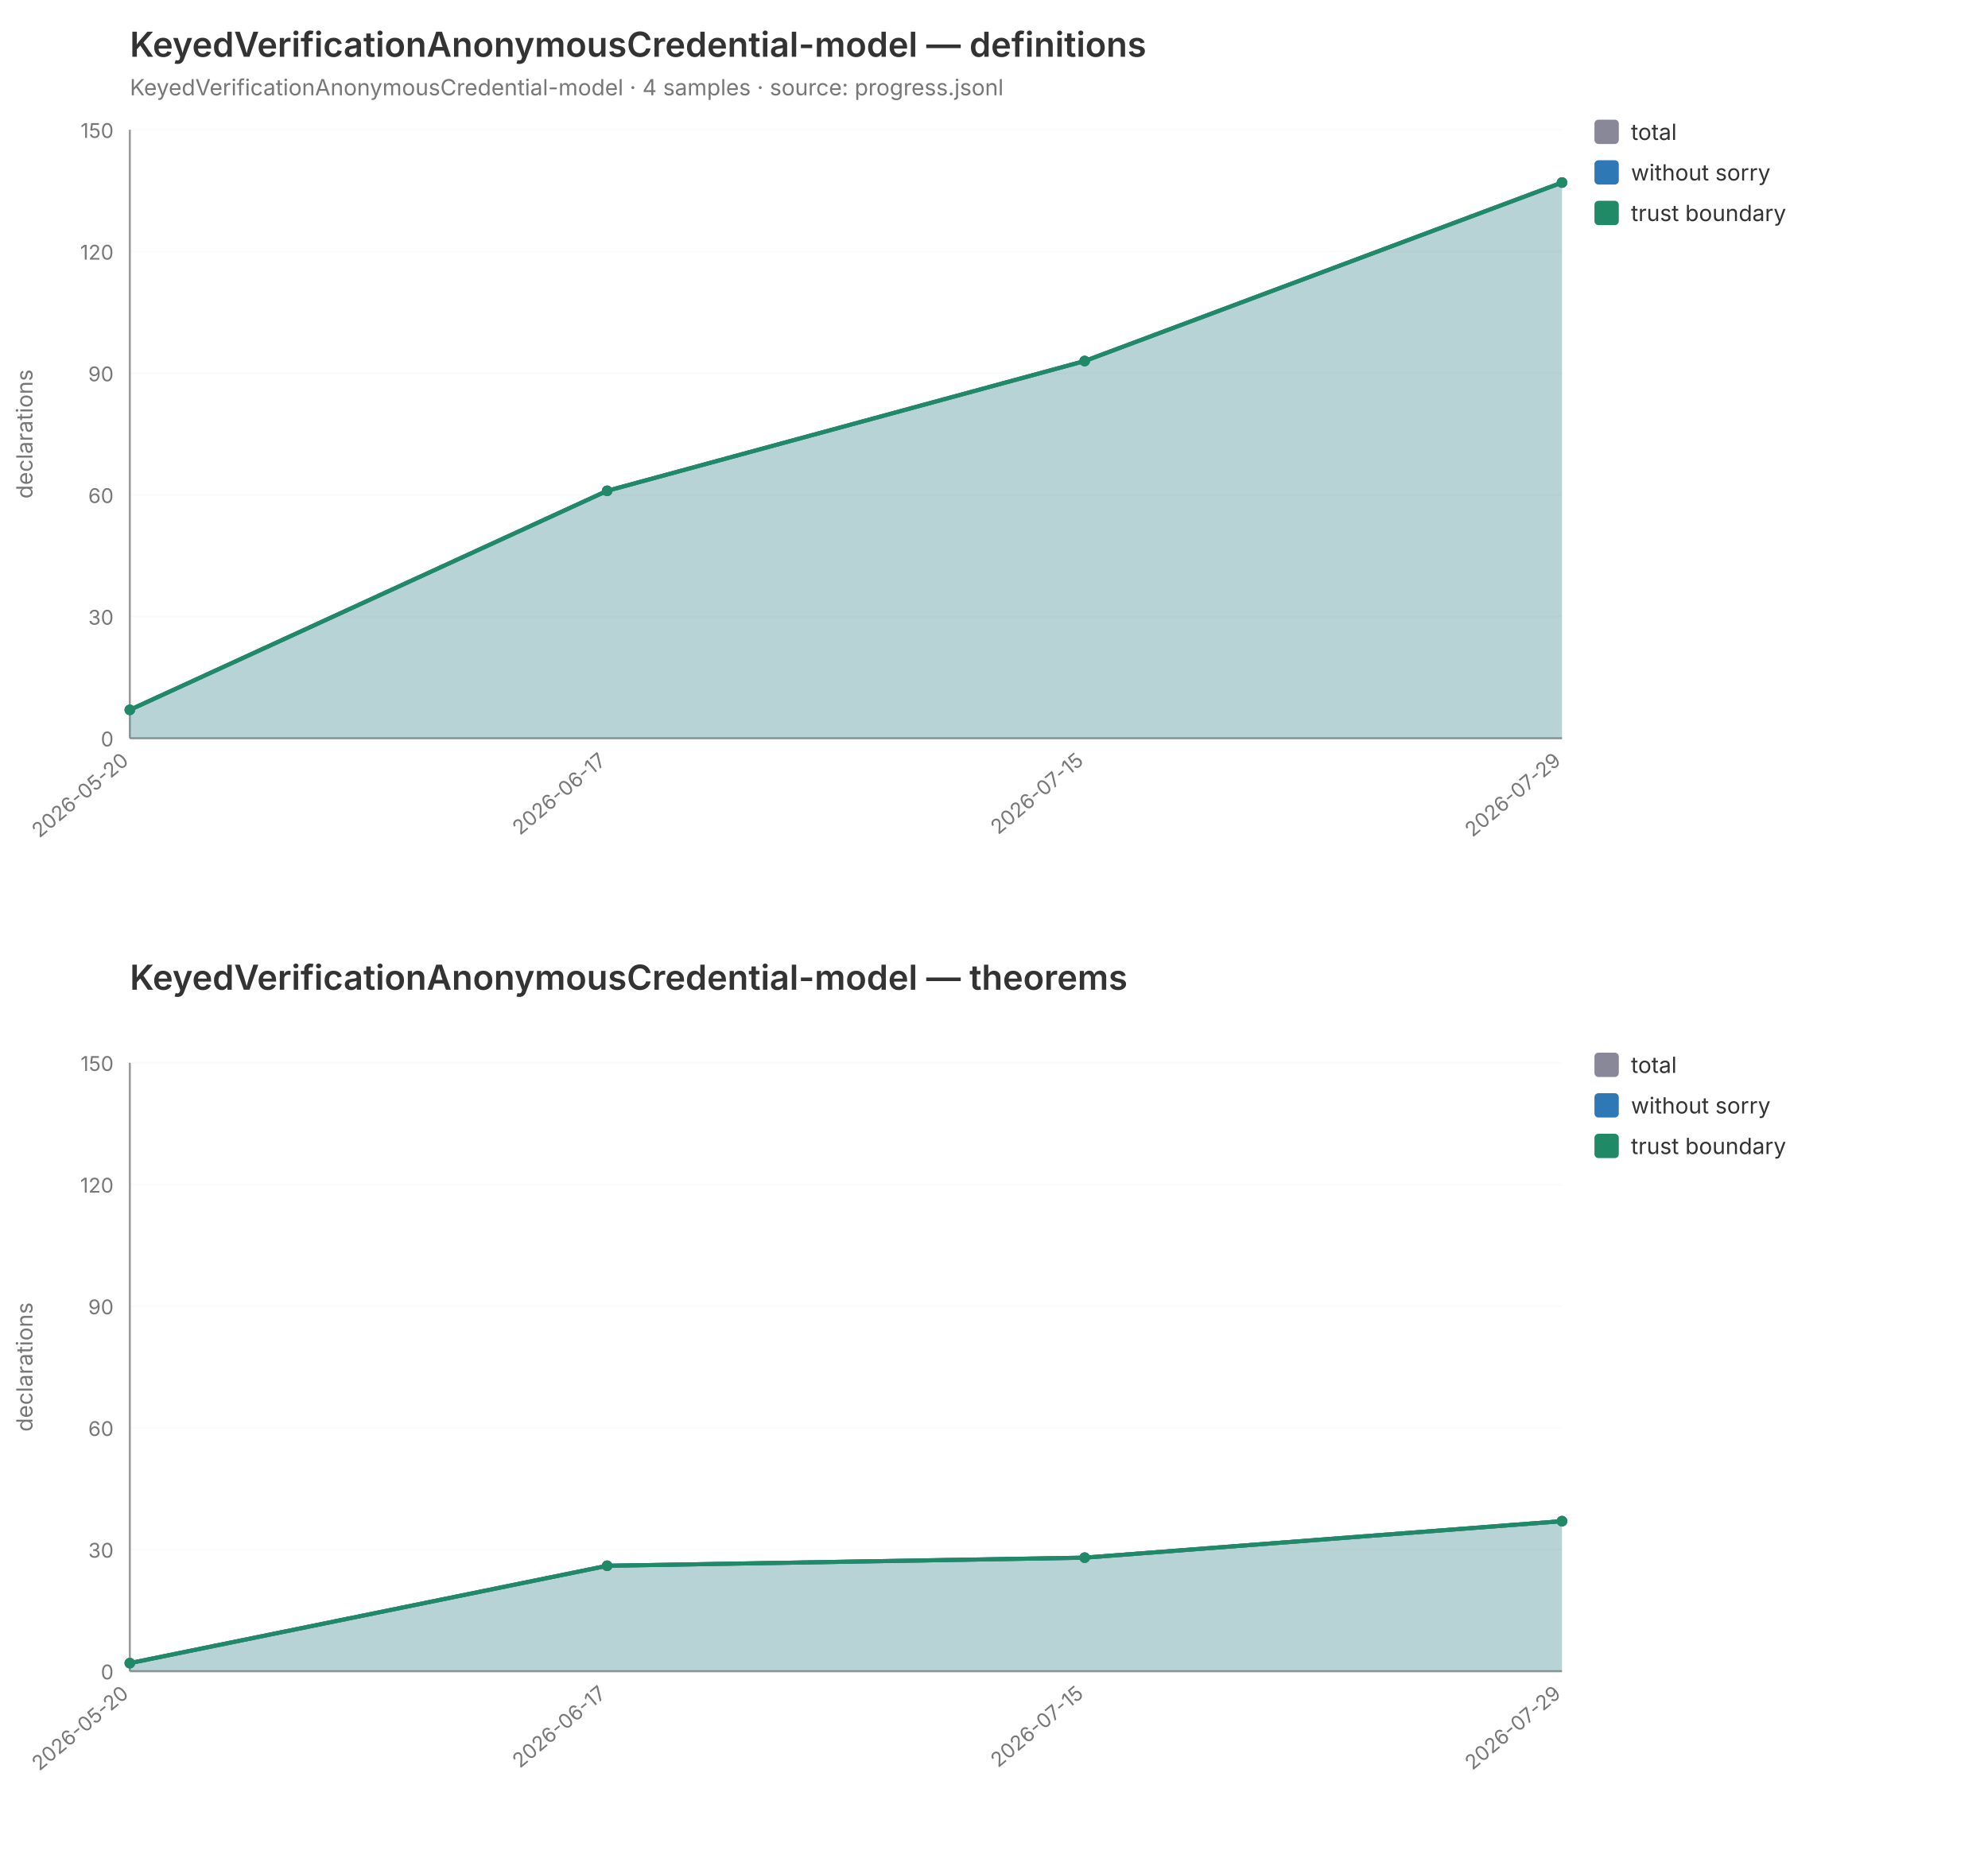
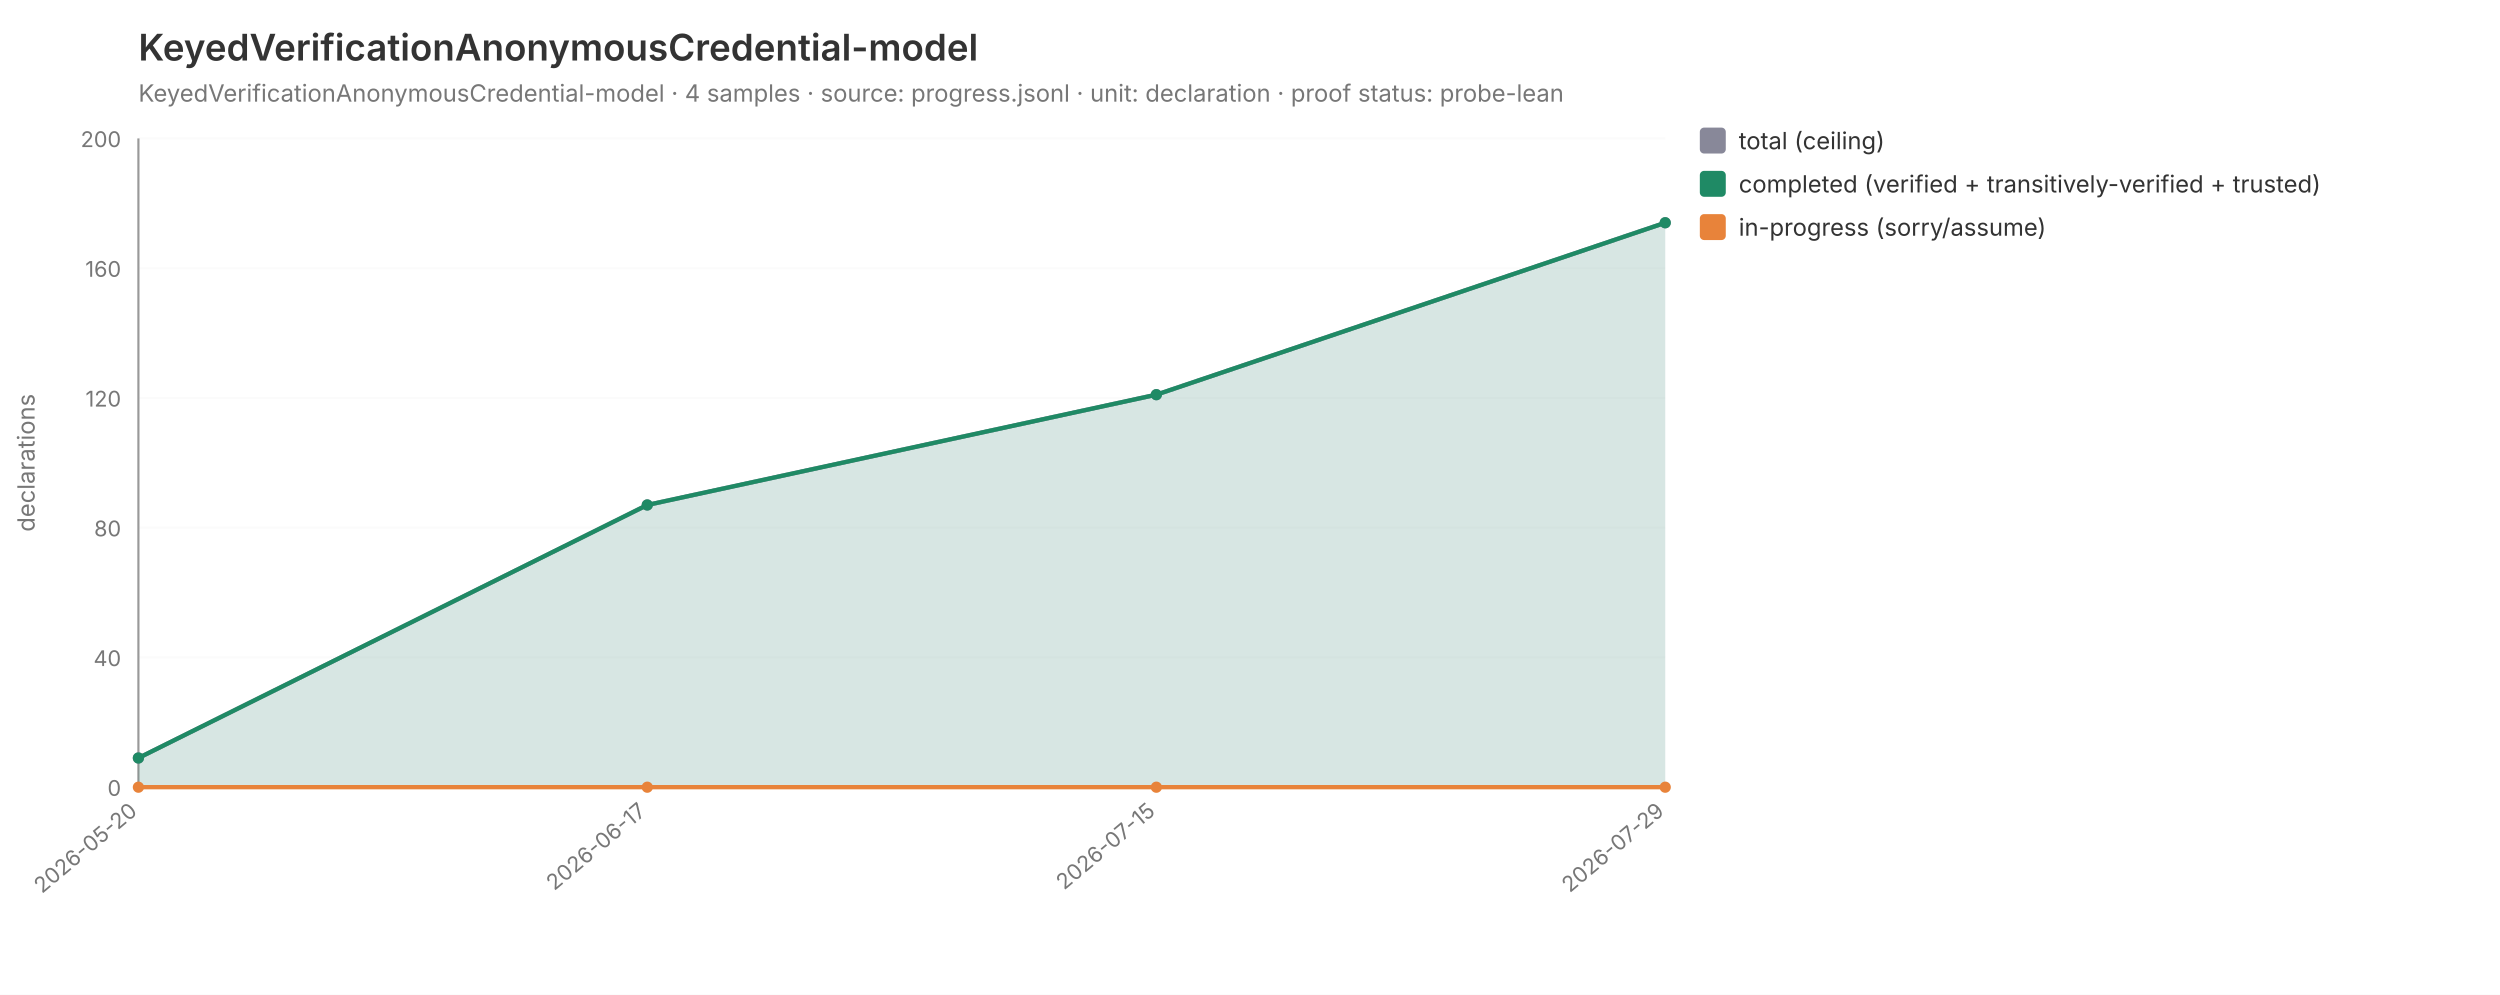
- <svg xmlns="http://www.w3.org/2000/svg" width="980" height="920" viewBox="0 0 980 920" font-family="system-ui, -apple-system, Segoe UI, sans-serif">
-   <rect width="980" height="920" fill="#FFFFFF" />
-   <svg x="0" y="0.0" width="980" height="460" viewBox="0 0 980 460">
-     <text x="64" y="28" font-size="17" font-weight="600" fill="#333333">KeyedVerificationAnonymousCredential-model — definitions</text>
-     <text x="64" y="47" font-size="11" fill="#777777">KeyedVerificationAnonymousCredential-model · 4 samples · source: progress.jsonl</text>
-     <line x1="64" y1="364.0" x2="770" y2="364.0" stroke="#E4E4E422" />
-     <text x="56" y="368.0" font-size="10" text-anchor="end" fill="#777777">0</text>
-     <line x1="64" y1="304.0" x2="770" y2="304.0" stroke="#E4E4E422" />
-     <text x="56" y="308.0" font-size="10" text-anchor="end" fill="#777777">30</text>
-     <line x1="64" y1="244.0" x2="770" y2="244.0" stroke="#E4E4E422" />
-     <text x="56" y="248.0" font-size="10" text-anchor="end" fill="#777777">60</text>
-     <line x1="64" y1="184.0" x2="770" y2="184.0" stroke="#E4E4E422" />
-     <text x="56" y="188.0" font-size="10" text-anchor="end" fill="#777777">90</text>
-     <line x1="64" y1="124.0" x2="770" y2="124.0" stroke="#E4E4E422" />
-     <text x="56" y="128.0" font-size="10" text-anchor="end" fill="#777777">120</text>
-     <line x1="64" y1="64.0" x2="770" y2="64.0" stroke="#E4E4E422" />
-     <text x="56" y="68.0" font-size="10" text-anchor="end" fill="#777777">150</text>
-     <line x1="64" y1="64" x2="64" y2="364" stroke="#999999" />
-     <line x1="64" y1="364" x2="770" y2="364" stroke="#999999" />
-     <text x="16" y="214.0" font-size="11" fill="#777777" text-anchor="middle" transform="rotate(-90 16 214.0)">declarations</text>
-     <text x="64.0" y="376.0" font-size="10" fill="#777777" text-anchor="end" transform="rotate(-40 64.0 376.0)">2026-05-20</text>
-     <text x="299.3" y="376.0" font-size="10" fill="#777777" text-anchor="end" transform="rotate(-40 299.3 376.0)">2026-06-17</text>
-     <text x="534.7" y="376.0" font-size="10" fill="#777777" text-anchor="end" transform="rotate(-40 534.7 376.0)">2026-07-15</text>
-     <text x="770.0" y="376.0" font-size="10" fill="#777777" text-anchor="end" transform="rotate(-40 770.0 376.0)">2026-07-29</text>
-     <polygon points="64.0,350.0 299.3,242.0 534.7,178.0 770.0,90.0 770.0,364.0 64.0,364.0" fill="#888899" fill-opacity="0.08" stroke="none" />
-     <polygon points="64.0,350.0 299.3,242.0 534.7,178.0 770.0,90.0 770.0,364.0 64.0,364.0" fill="#2E79B5" fill-opacity="0.14" stroke="none" />
-     <polygon points="64.0,350.0 299.3,242.0 534.7,178.0 770.0,90.0 770.0,364.0 64.0,364.0" fill="#1F8A65" fill-opacity="0.18" stroke="none" />
-     <polyline points="64.0,350.0 299.3,242.0 534.7,178.0 770.0,90.0" fill="none" stroke="#888899" stroke-width="2.0" stroke-linejoin="round" />
-     <circle cx="64.0" cy="350.0" r="2.6" fill="#888899" />
-     <circle cx="299.3" cy="242.0" r="2.6" fill="#888899" />
-     <circle cx="534.7" cy="178.0" r="2.6" fill="#888899" />
-     <circle cx="770.0" cy="90.0" r="2.6" fill="#888899" />
-     <polyline points="64.0,350.0 299.3,242.0 534.7,178.0 770.0,90.0" fill="none" stroke="#2E79B5" stroke-width="2.0" stroke-linejoin="round" />
-     <circle cx="64.0" cy="350.0" r="2.6" fill="#2E79B5" />
-     <circle cx="299.3" cy="242.0" r="2.6" fill="#2E79B5" />
-     <circle cx="534.7" cy="178.0" r="2.6" fill="#2E79B5" />
-     <circle cx="770.0" cy="90.0" r="2.6" fill="#2E79B5" />
-     <polyline points="64.0,350.0 299.3,242.0 534.7,178.0 770.0,90.0" fill="none" stroke="#1F8A65" stroke-width="2.0" stroke-linejoin="round" />
-     <circle cx="64.0" cy="350.0" r="2.6" fill="#1F8A65" />
-     <circle cx="299.3" cy="242.0" r="2.6" fill="#1F8A65" />
-     <circle cx="534.7" cy="178.0" r="2.6" fill="#1F8A65" />
-     <circle cx="770.0" cy="90.0" r="2.6" fill="#1F8A65" />
-     <rect x="786" y="59" width="12" height="12" rx="2" fill="#888899" />
-     <text x="804" y="69" font-size="11" fill="#333333">total</text>
-     <rect x="786" y="79" width="12" height="12" rx="2" fill="#2E79B5" />
-     <text x="804" y="89" font-size="11" fill="#333333">without sorry</text>
-     <rect x="786" y="99" width="12" height="12" rx="2" fill="#1F8A65" />
-     <text x="804" y="109" font-size="11" fill="#333333">trust boundary</text>
-   </svg>
-   <svg x="0" y="460.0" width="980" height="460" viewBox="0 0 980 460">
-     <text x="64" y="28" font-size="17" font-weight="600" fill="#333333">KeyedVerificationAnonymousCredential-model — theorems</text>
-     <line x1="64" y1="364.0" x2="770" y2="364.0" stroke="#E4E4E422" />
-     <text x="56" y="368.0" font-size="10" text-anchor="end" fill="#777777">0</text>
-     <line x1="64" y1="304.0" x2="770" y2="304.0" stroke="#E4E4E422" />
-     <text x="56" y="308.0" font-size="10" text-anchor="end" fill="#777777">30</text>
-     <line x1="64" y1="244.0" x2="770" y2="244.0" stroke="#E4E4E422" />
-     <text x="56" y="248.0" font-size="10" text-anchor="end" fill="#777777">60</text>
-     <line x1="64" y1="184.0" x2="770" y2="184.0" stroke="#E4E4E422" />
-     <text x="56" y="188.0" font-size="10" text-anchor="end" fill="#777777">90</text>
-     <line x1="64" y1="124.0" x2="770" y2="124.0" stroke="#E4E4E422" />
-     <text x="56" y="128.0" font-size="10" text-anchor="end" fill="#777777">120</text>
-     <line x1="64" y1="64.0" x2="770" y2="64.0" stroke="#E4E4E422" />
-     <text x="56" y="68.0" font-size="10" text-anchor="end" fill="#777777">150</text>
-     <line x1="64" y1="64" x2="64" y2="364" stroke="#999999" />
-     <line x1="64" y1="364" x2="770" y2="364" stroke="#999999" />
-     <text x="16" y="214.0" font-size="11" fill="#777777" text-anchor="middle" transform="rotate(-90 16 214.0)">declarations</text>
-     <text x="64.0" y="376.0" font-size="10" fill="#777777" text-anchor="end" transform="rotate(-40 64.0 376.0)">2026-05-20</text>
-     <text x="299.3" y="376.0" font-size="10" fill="#777777" text-anchor="end" transform="rotate(-40 299.3 376.0)">2026-06-17</text>
-     <text x="534.7" y="376.0" font-size="10" fill="#777777" text-anchor="end" transform="rotate(-40 534.7 376.0)">2026-07-15</text>
-     <text x="770.0" y="376.0" font-size="10" fill="#777777" text-anchor="end" transform="rotate(-40 770.0 376.0)">2026-07-29</text>
-     <polygon points="64.0,360.0 299.3,312.0 534.7,308.0 770.0,290.0 770.0,364.0 64.0,364.0" fill="#888899" fill-opacity="0.08" stroke="none" />
-     <polygon points="64.0,360.0 299.3,312.0 534.7,308.0 770.0,290.0 770.0,364.0 64.0,364.0" fill="#2E79B5" fill-opacity="0.14" stroke="none" />
-     <polygon points="64.0,360.0 299.3,312.0 534.7,308.0 770.0,290.0 770.0,364.0 64.0,364.0" fill="#1F8A65" fill-opacity="0.18" stroke="none" />
-     <polyline points="64.0,360.0 299.3,312.0 534.7,308.0 770.0,290.0" fill="none" stroke="#888899" stroke-width="2.0" stroke-linejoin="round" />
-     <circle cx="64.0" cy="360.0" r="2.6" fill="#888899" />
-     <circle cx="299.3" cy="312.0" r="2.6" fill="#888899" />
-     <circle cx="534.7" cy="308.0" r="2.6" fill="#888899" />
-     <circle cx="770.0" cy="290.0" r="2.6" fill="#888899" />
-     <polyline points="64.0,360.0 299.3,312.0 534.7,308.0 770.0,290.0" fill="none" stroke="#2E79B5" stroke-width="2.0" stroke-linejoin="round" />
-     <circle cx="64.0" cy="360.0" r="2.6" fill="#2E79B5" />
-     <circle cx="299.3" cy="312.0" r="2.6" fill="#2E79B5" />
-     <circle cx="534.7" cy="308.0" r="2.6" fill="#2E79B5" />
-     <circle cx="770.0" cy="290.0" r="2.6" fill="#2E79B5" />
-     <polyline points="64.0,360.0 299.3,312.0 534.7,308.0 770.0,290.0" fill="none" stroke="#1F8A65" stroke-width="2.0" stroke-linejoin="round" />
-     <circle cx="64.0" cy="360.0" r="2.6" fill="#1F8A65" />
-     <circle cx="299.3" cy="312.0" r="2.6" fill="#1F8A65" />
-     <circle cx="534.7" cy="308.0" r="2.6" fill="#1F8A65" />
-     <circle cx="770.0" cy="290.0" r="2.6" fill="#1F8A65" />
-     <rect x="786" y="59" width="12" height="12" rx="2" fill="#888899" />
-     <text x="804" y="69" font-size="11" fill="#333333">total</text>
-     <rect x="786" y="79" width="12" height="12" rx="2" fill="#2E79B5" />
-     <text x="804" y="89" font-size="11" fill="#333333">without sorry</text>
-     <rect x="786" y="99" width="12" height="12" rx="2" fill="#1F8A65" />
-     <text x="804" y="109" font-size="11" fill="#333333">trust boundary</text>
-   </svg>
+ <svg xmlns="http://www.w3.org/2000/svg" width="1156" height="460" viewBox="0 0 1156 460" font-family="system-ui, -apple-system, Segoe UI, sans-serif">
+   <rect width="1156" height="460" fill="#FFFFFF" />
+   <text x="64" y="28" font-size="17" font-weight="600" fill="#333333">KeyedVerificationAnonymousCredential-model</text>
+   <text x="64" y="47" font-size="11" fill="#777777">KeyedVerificationAnonymousCredential-model · 4 samples · source: progress.jsonl · unit: declaration · proof status: probe-lean</text>
+   <line x1="64" y1="364.0" x2="770" y2="364.0" stroke="#E4E4E422" />
+   <text x="56" y="368.0" font-size="10" text-anchor="end" fill="#777777">0</text>
+   <line x1="64" y1="304.0" x2="770" y2="304.0" stroke="#E4E4E422" />
+   <text x="56" y="308.0" font-size="10" text-anchor="end" fill="#777777">40</text>
+   <line x1="64" y1="244.0" x2="770" y2="244.0" stroke="#E4E4E422" />
+   <text x="56" y="248.0" font-size="10" text-anchor="end" fill="#777777">80</text>
+   <line x1="64" y1="184.0" x2="770" y2="184.0" stroke="#E4E4E422" />
+   <text x="56" y="188.0" font-size="10" text-anchor="end" fill="#777777">120</text>
+   <line x1="64" y1="124.0" x2="770" y2="124.0" stroke="#E4E4E422" />
+   <text x="56" y="128.0" font-size="10" text-anchor="end" fill="#777777">160</text>
+   <line x1="64" y1="64.0" x2="770" y2="64.0" stroke="#E4E4E422" />
+   <text x="56" y="68.0" font-size="10" text-anchor="end" fill="#777777">200</text>
+   <line x1="64" y1="64" x2="64" y2="364" stroke="#999999" />
+   <line x1="64" y1="364" x2="770" y2="364" stroke="#999999" />
+   <text x="16" y="214.0" font-size="11" fill="#777777" text-anchor="middle" transform="rotate(-90 16 214.0)">declarations</text>
+   <text x="64.0" y="376.0" font-size="10" fill="#777777" text-anchor="end" transform="rotate(-40 64.0 376.0)">2026-05-20</text>
+   <text x="299.3" y="376.0" font-size="10" fill="#777777" text-anchor="end" transform="rotate(-40 299.3 376.0)">2026-06-17</text>
+   <text x="534.7" y="376.0" font-size="10" fill="#777777" text-anchor="end" transform="rotate(-40 534.7 376.0)">2026-07-15</text>
+   <text x="770.0" y="376.0" font-size="10" fill="#777777" text-anchor="end" transform="rotate(-40 770.0 376.0)">2026-07-29</text>
+   <polygon points="64.0,350.5 299.3,233.5 534.7,182.5 770.0,103.0 770.0,364.0 64.0,364.0" fill="#888899" fill-opacity="0.08" stroke="none" />
+   <polygon points="64.0,350.5 299.3,233.5 534.7,182.5 770.0,103.0 770.0,364.0 64.0,364.0" fill="#1F8A65" fill-opacity="0.14" stroke="none" />
+   <polyline points="64.0,350.5 299.3,233.5 534.7,182.5 770.0,103.0" fill="none" stroke="#888899" stroke-width="2.0" stroke-linejoin="round" />
+   <circle cx="64.0" cy="350.5" r="2.6" fill="#888899" />
+   <circle cx="299.3" cy="233.5" r="2.6" fill="#888899" />
+   <circle cx="534.7" cy="182.5" r="2.6" fill="#888899" />
+   <circle cx="770.0" cy="103.0" r="2.6" fill="#888899" />
+   <polyline points="64.0,350.5 299.3,233.5 534.7,182.5 770.0,103.0" fill="none" stroke="#1F8A65" stroke-width="2.0" stroke-linejoin="round" />
+   <circle cx="64.0" cy="350.5" r="2.6" fill="#1F8A65" />
+   <circle cx="299.3" cy="233.5" r="2.6" fill="#1F8A65" />
+   <circle cx="534.7" cy="182.5" r="2.6" fill="#1F8A65" />
+   <circle cx="770.0" cy="103.0" r="2.6" fill="#1F8A65" />
+   <polyline points="64.0,364.0 299.3,364.0 534.7,364.0 770.0,364.0" fill="none" stroke="#E8833A" stroke-width="2.0" stroke-linejoin="round" />
+   <circle cx="64.0" cy="364.0" r="2.6" fill="#E8833A" />
+   <circle cx="299.3" cy="364.0" r="2.6" fill="#E8833A" />
+   <circle cx="534.7" cy="364.0" r="2.6" fill="#E8833A" />
+   <circle cx="770.0" cy="364.0" r="2.6" fill="#E8833A" />
+   <rect x="786" y="59" width="12" height="12" rx="2" fill="#888899" />
+   <text x="804" y="69" font-size="11" fill="#333333">total (ceiling)</text>
+   <rect x="786" y="79" width="12" height="12" rx="2" fill="#1F8A65" />
+   <text x="804" y="89" font-size="11" fill="#333333">completed (verified + transitively-verified + trusted)</text>
+   <rect x="786" y="99" width="12" height="12" rx="2" fill="#E8833A" />
+   <text x="804" y="109" font-size="11" fill="#333333">in-progress (sorry/assume)</text>
</svg>
